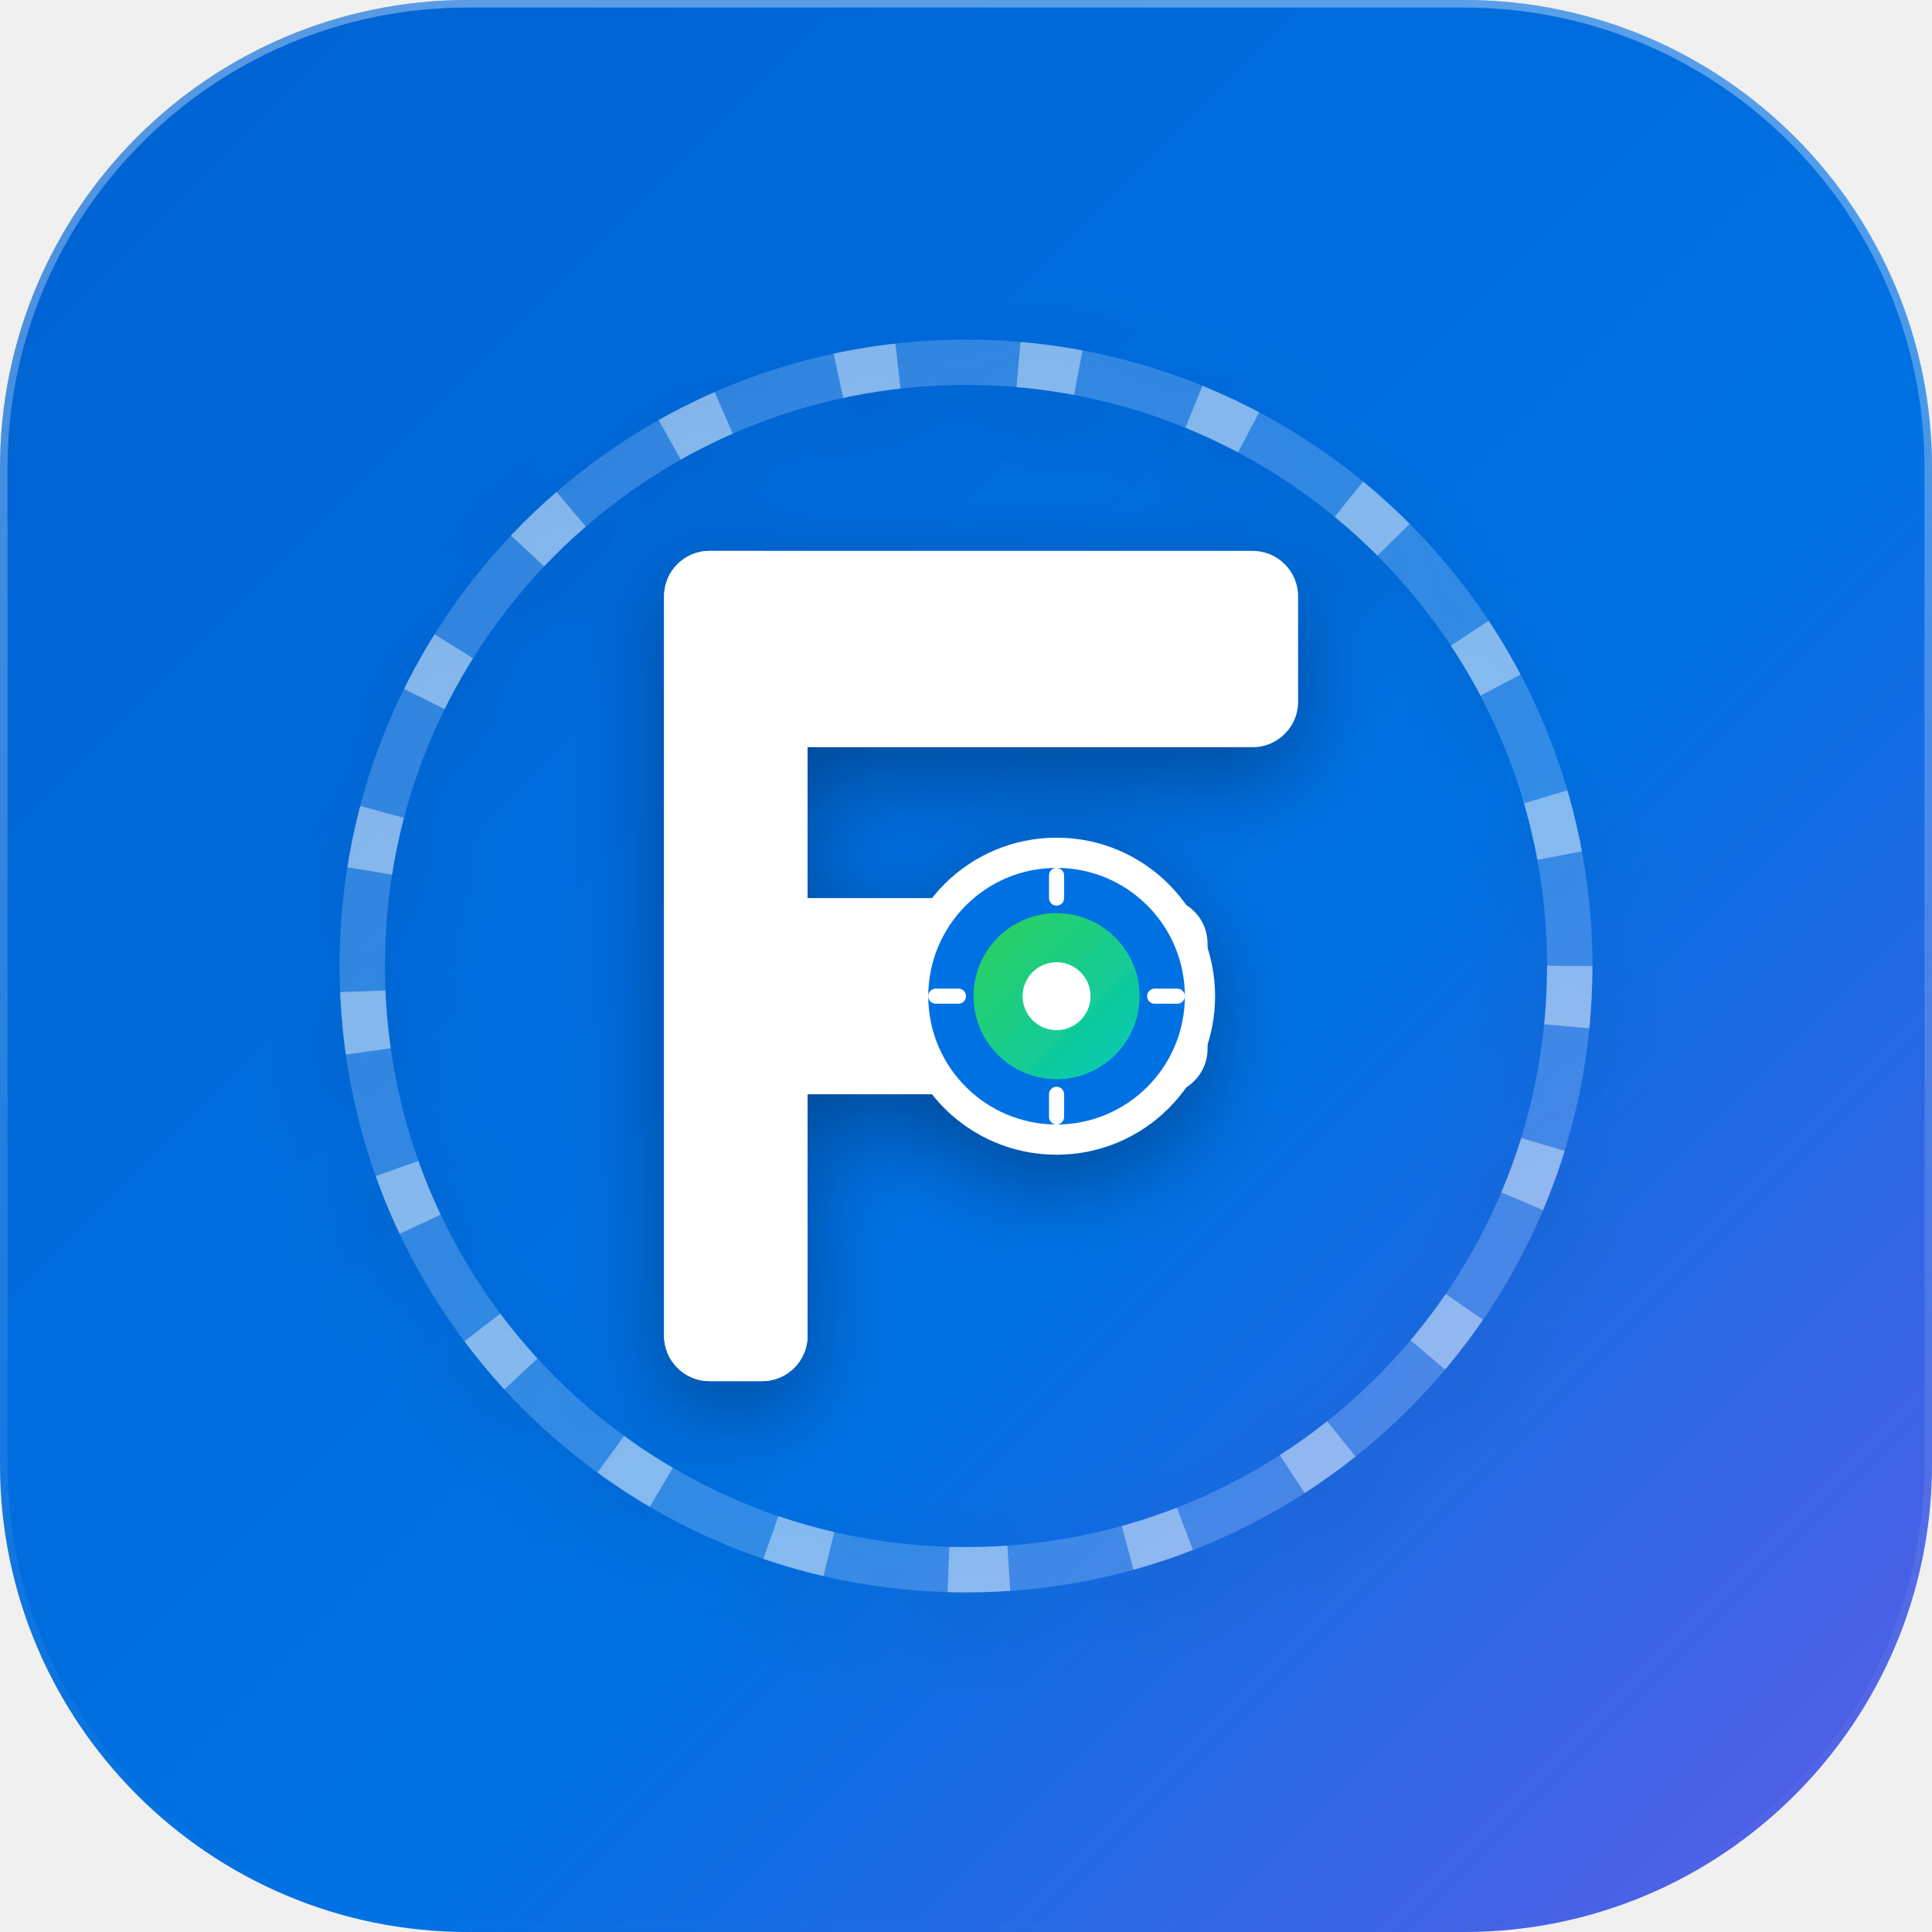
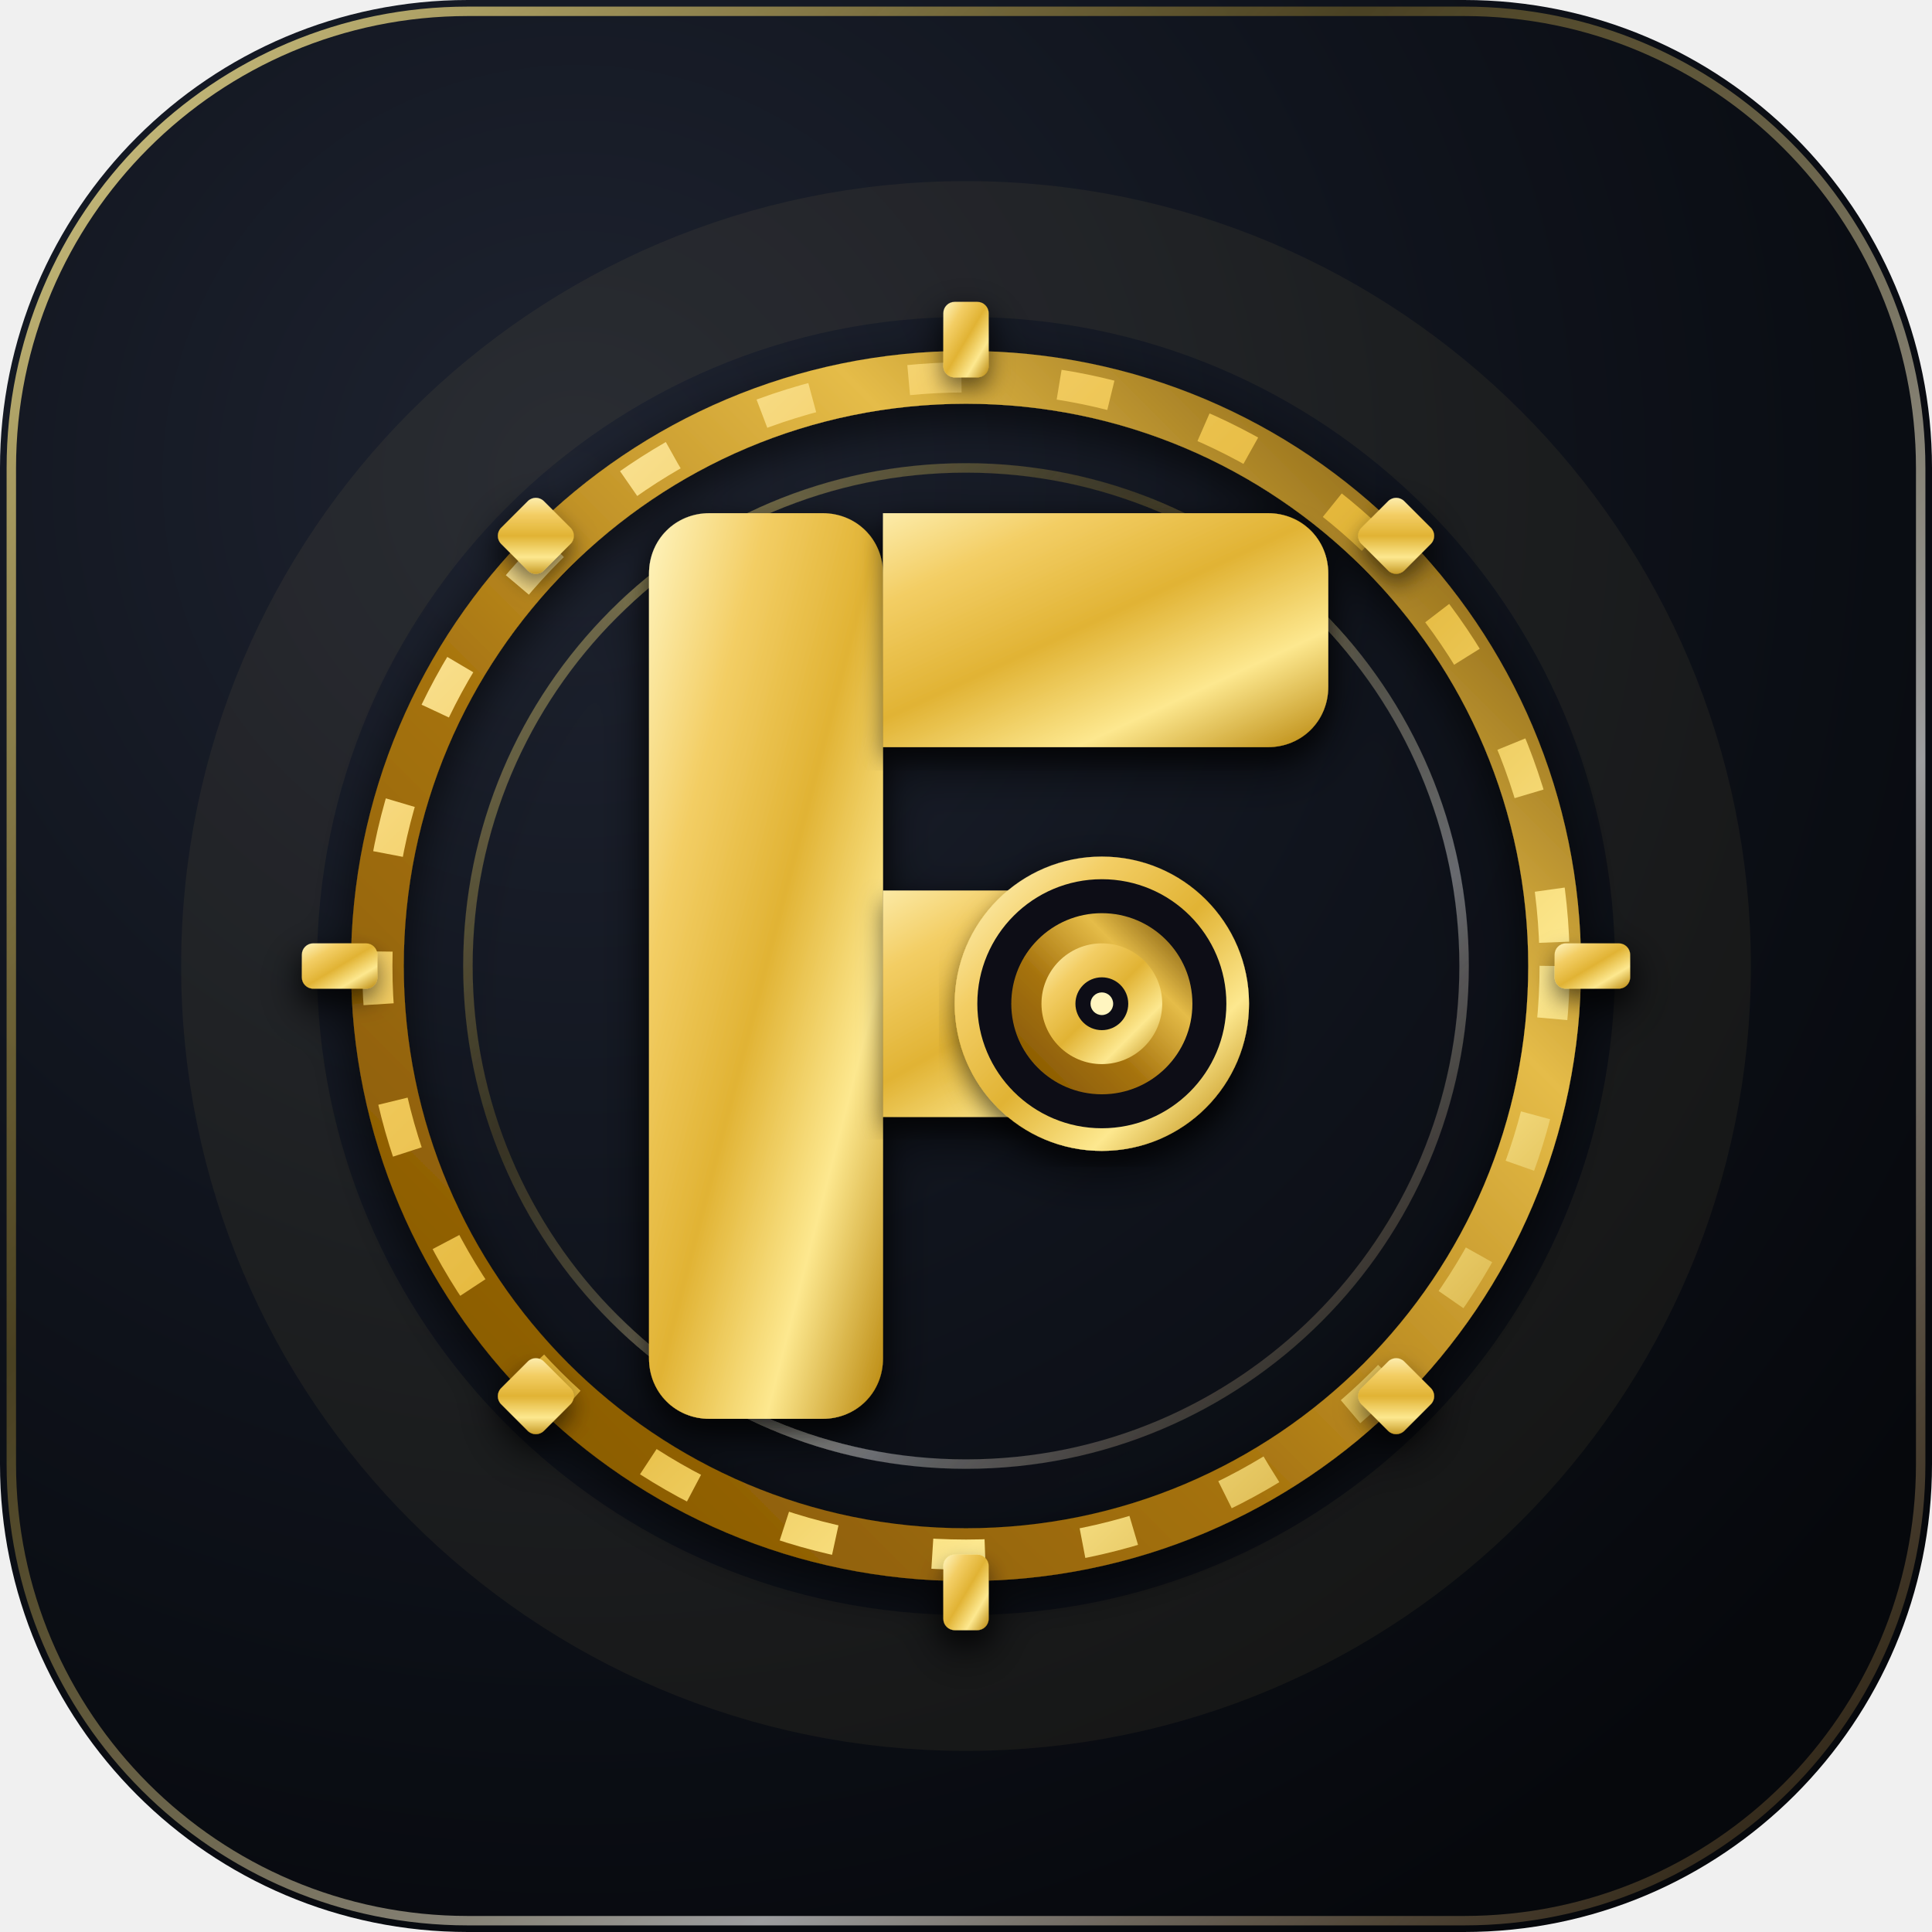
<svg xmlns="http://www.w3.org/2000/svg" viewBox="0 0 512 512" width="100%" height="100%">
  <defs>
-     <linearGradient id="fvBg" x1="0%" y1="0%" x2="100%" y2="100%">
-       <stop offset="0%" stop-color="#0062D2" />
-       <stop offset="60%" stop-color="#0071E3" />
-       <stop offset="100%" stop-color="#5E5CE6" />
+     <radialGradient id="obsidianBg" cx="30%" cy="25%" r="85%">
+       <stop offset="0%" stop-color="#1E2330" />
+       <stop offset="50%" stop-color="#10141D" />
+       <stop offset="100%" stop-color="#06080C" />
+     </radialGradient>
+     <linearGradient id="goldFace" x1="0%" y1="0%" x2="100%" y2="100%">
+       <stop offset="0%" stop-color="#FFF5C0" />
+       <stop offset="25%" stop-color="#F3CE65" />
+       <stop offset="50%" stop-color="#E1B334" />
+       <stop offset="75%" stop-color="#FDE88F" />
+       <stop offset="100%" stop-color="#B8860B" />
    </linearGradient>
-     <linearGradient id="fvDial" x1="0%" y1="0%" x2="100%" y2="100%">
-       <stop offset="0%" stop-color="#30D158" />
-       <stop offset="100%" stop-color="#00C7BE" />
+     <linearGradient id="goldDark" x1="0%" y1="100%" x2="100%" y2="0%">
+       <stop offset="0%" stop-color="#805300" />
+       <stop offset="40%" stop-color="#A6730E" />
+       <stop offset="70%" stop-color="#E5BC48" />
+       <stop offset="100%" stop-color="#664200" />
    </linearGradient>
-     <linearGradient id="fvGlow" x1="0%" y1="0%" x2="0%" y2="100%">
-       <stop offset="0%" stop-color="#FFFFFF" stop-opacity="0.35" />
-       <stop offset="100%" stop-color="#FFFFFF" stop-opacity="0" />
+     <linearGradient id="goldRim" x1="0%" y1="0%" x2="100%" y2="100%">
+       <stop offset="0%" stop-color="#FFF2A3" stop-opacity="0.85" />
+       <stop offset="35%" stop-color="#D4AF37" stop-opacity="0.3" />
+       <stop offset="70%" stop-color="#FFFFFF" stop-opacity="0.6" />
+       <stop offset="100%" stop-color="#996515" stop-opacity="0.2" />
    </linearGradient>
-     <filter id="fvShadow" x="-10%" y="-10%" width="120%" height="120%">
-       <feDropShadow dx="0" dy="8" stdDeviation="12" flood-color="#000000" flood-opacity="0.32" />
+     <filter id="goldGlow" x="-20%" y="-20%" width="140%" height="140%">
+       <feDropShadow dx="0" dy="10" stdDeviation="16" flood-color="#E5BC48" flood-opacity="0.28" />
+       <feDropShadow dx="0" dy="4" stdDeviation="6" flood-color="#000000" flood-opacity="0.65" />
+     </filter>
+     <filter id="innerDrop" x="-10%" y="-10%" width="120%" height="120%">
+       <feDropShadow dx="0" dy="3" stdDeviation="3" flood-color="#000000" flood-opacity="0.55" />
    </filter>
  </defs>
-   <rect width="512" height="512" rx="124" fill="url(#fvBg)" />
-   <rect width="510" height="510" x="1" y="1" rx="123" fill="none" stroke="url(#fvGlow)" stroke-width="2" />
-   <g filter="url(#fvShadow)">
-     <circle cx="256" cy="256" r="160" fill="none" stroke="rgba(255,255,255,0.18)" stroke-width="12" />
-     <circle cx="256" cy="256" r="160" fill="none" stroke="rgba(255,255,255,0.4)" stroke-width="12" stroke-dasharray="16 32" />
-     <rect x="176" y="146" width="38" height="220" rx="12" fill="#FFFFFF" />
-     <path d="M176 158 C176 151.4 181.4 146 188 146 L332 146 C338.6 146 344 151.4 344 158 L344 186 C344 192.6 338.6 198 332 198 L214 198 L214 238 L308 238 C314.6 238 320 243.4 320 250 L320 278 C320 284.6 314.6 290 308 290 L214 290 L214 354 C214 360.6 208.6 366 202 366 L188 366 C181.4 366 176 360.6 176 354 Z" fill="#FFFFFF" />
-     <circle cx="280" cy="264" r="38" fill="#0071E3" stroke="#FFFFFF" stroke-width="8" />
-     <circle cx="280" cy="264" r="22" fill="url(#fvDial)" />
-     <circle cx="280" cy="264" r="9" fill="#FFFFFF" />
-     <line x1="280" y1="232" x2="280" y2="238" stroke="#FFFFFF" stroke-width="4" stroke-linecap="round" />
-     <line x1="280" y1="290" x2="280" y2="296" stroke="#FFFFFF" stroke-width="4" stroke-linecap="round" />
-     <line x1="248" y1="264" x2="254" y2="264" stroke="#FFFFFF" stroke-width="4" stroke-linecap="round" />
-     <line x1="306" y1="264" x2="312" y2="264" stroke="#FFFFFF" stroke-width="4" stroke-linecap="round" />
+   <rect width="512" height="512" rx="124" fill="url(#obsidianBg)" />
+   <rect width="506" height="506" x="3" y="3" rx="121" fill="none" stroke="url(#goldRim)" stroke-width="2.5" />
+   <circle cx="256" cy="256" r="190" fill="none" stroke="rgba(243, 206, 101, 0.06)" stroke-width="36" />
+   <g filter="url(#goldGlow)">
+     <circle cx="256" cy="256" r="156" fill="none" stroke="url(#goldDark)" stroke-width="14" />
+     <circle cx="256" cy="256" r="156" fill="none" stroke="url(#goldFace)" stroke-width="8" stroke-dasharray="14 26" />
+     <g fill="url(#goldFace)" filter="url(#innerDrop)">
+       <rect x="250" y="80" width="12" height="20" rx="3" />
+       <rect x="250" y="412" width="12" height="20" rx="3" />
+       <rect x="80" y="250" width="20" height="12" rx="3" />
+       <rect x="412" y="250" width="20" height="12" rx="3" />
+       <rect x="134" y="134" width="16" height="16" rx="3" transform="rotate(45 142 142)" />
+       <rect x="362" y="134" width="16" height="16" rx="3" transform="rotate(45 370 142)" />
+       <rect x="134" y="362" width="16" height="16" rx="3" transform="rotate(45 142 370)" />
+       <rect x="362" y="362" width="16" height="16" rx="3" transform="rotate(45 370 370)" />
+     </g>
+     <circle cx="256" cy="256" r="132" fill="none" stroke="url(#goldRim)" stroke-width="2.5" opacity="0.6" />
+     <path d="M 172 152               C 172 143 179 136 188 136               L 218 136               C 227 136 234 143 234 152               L 234 360               C 234 369 227 376 218 376               L 188 376               C 179 376 172 369 172 360               Z" fill="url(#goldFace)" filter="url(#innerDrop)" />
+     <path d="M 218 136               L 336 136               C 345 136 352 143 352 152               L 352 182               C 352 191 345 198 336 198               L 234 198               L 234 136               Z" fill="url(#goldFace)" filter="url(#innerDrop)" />
+     <path d="M 218 236               L 308 236               C 317 236 324 243 324 252               L 324 280               C 324 289 317 296 308 296               L 234 296               L 234 236               Z" fill="url(#goldFace)" filter="url(#innerDrop)" />
+     <circle cx="292" cy="266" r="36" fill="#0C0F17" stroke="url(#goldFace)" stroke-width="6" filter="url(#innerDrop)" />
+     <circle cx="292" cy="266" r="24" fill="url(#goldDark)" />
+     <circle cx="292" cy="266" r="16" fill="url(#goldFace)" />
+     <circle cx="292" cy="266" r="7" fill="#0C0F17" />
+     <circle cx="292" cy="266" r="3" fill="#FFF5C0" />
+     <line x1="292" y1="234" x2="292" y2="240" stroke="url(#goldFace)" stroke-width="3" stroke-linecap="round" />
+     <line x1="292" y1="292" x2="292" y2="298" stroke="url(#goldFace)" stroke-width="3" stroke-linecap="round" />
+     <line x1="260" y1="266" x2="266" y2="266" stroke="url(#goldFace)" stroke-width="3" stroke-linecap="round" />
+     <line x1="318" y1="266" x2="324" y2="266" stroke="url(#goldFace)" stroke-width="3" stroke-linecap="round" />
  </g>
</svg>
